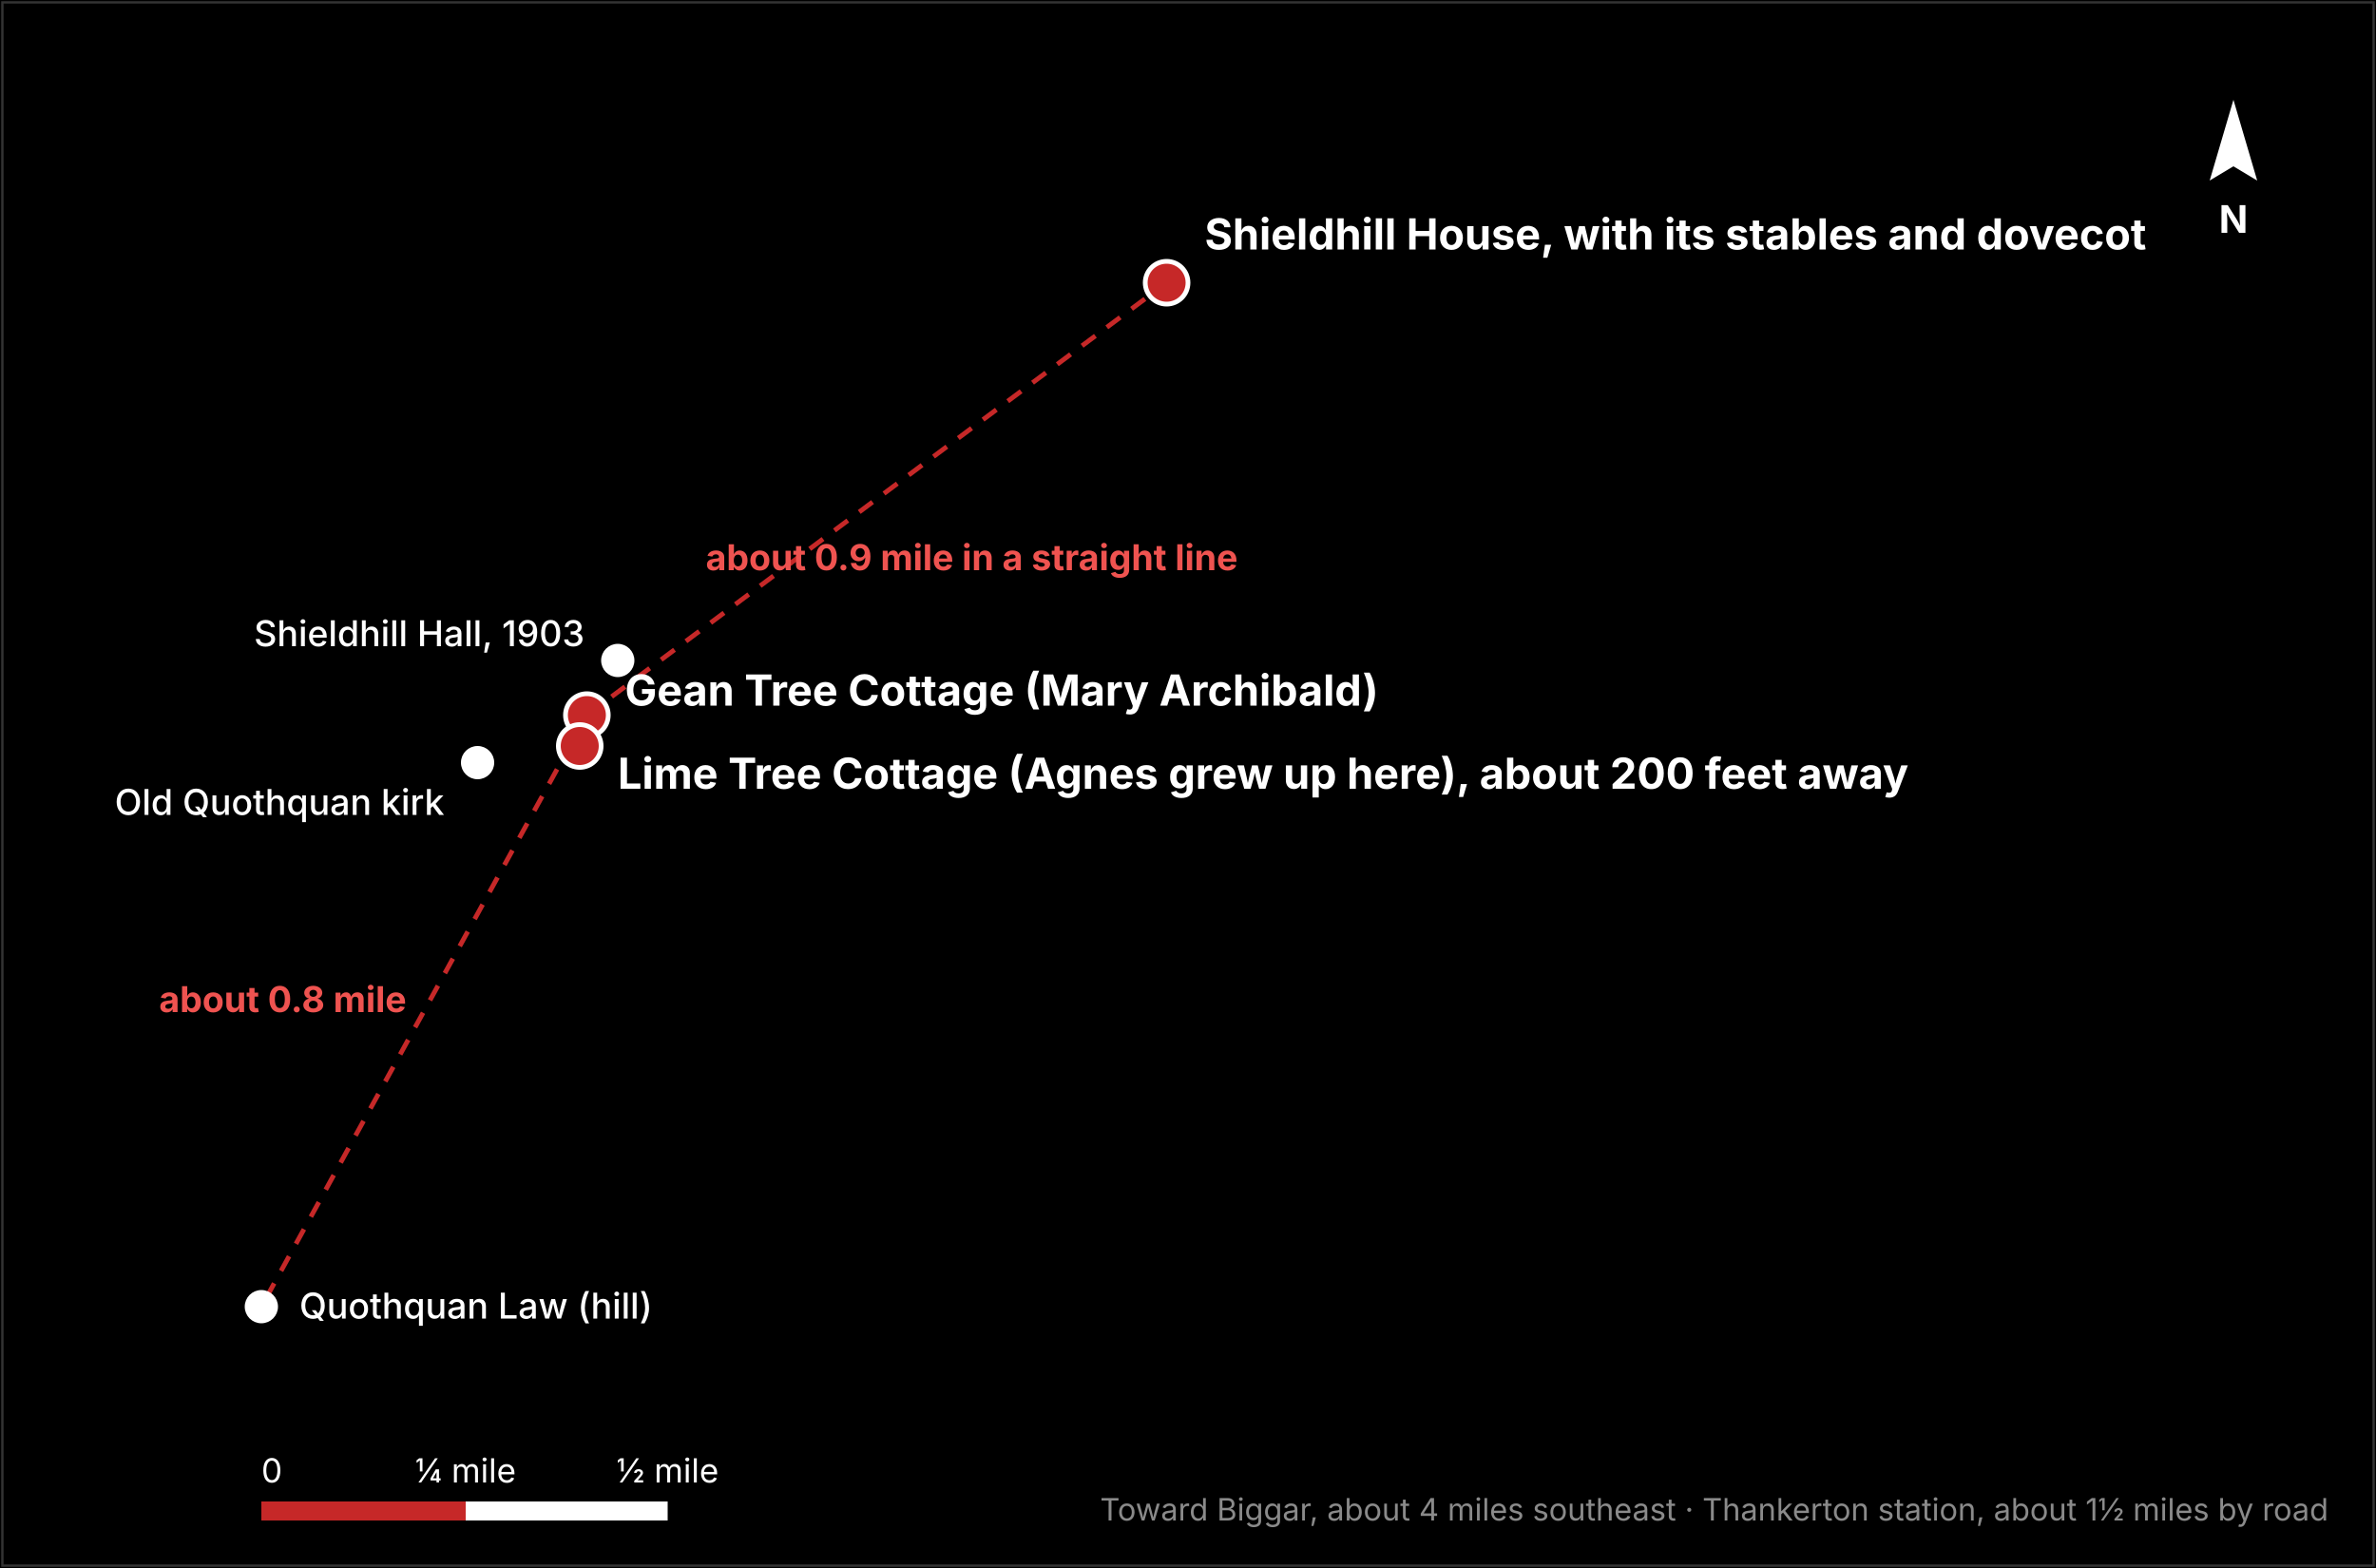
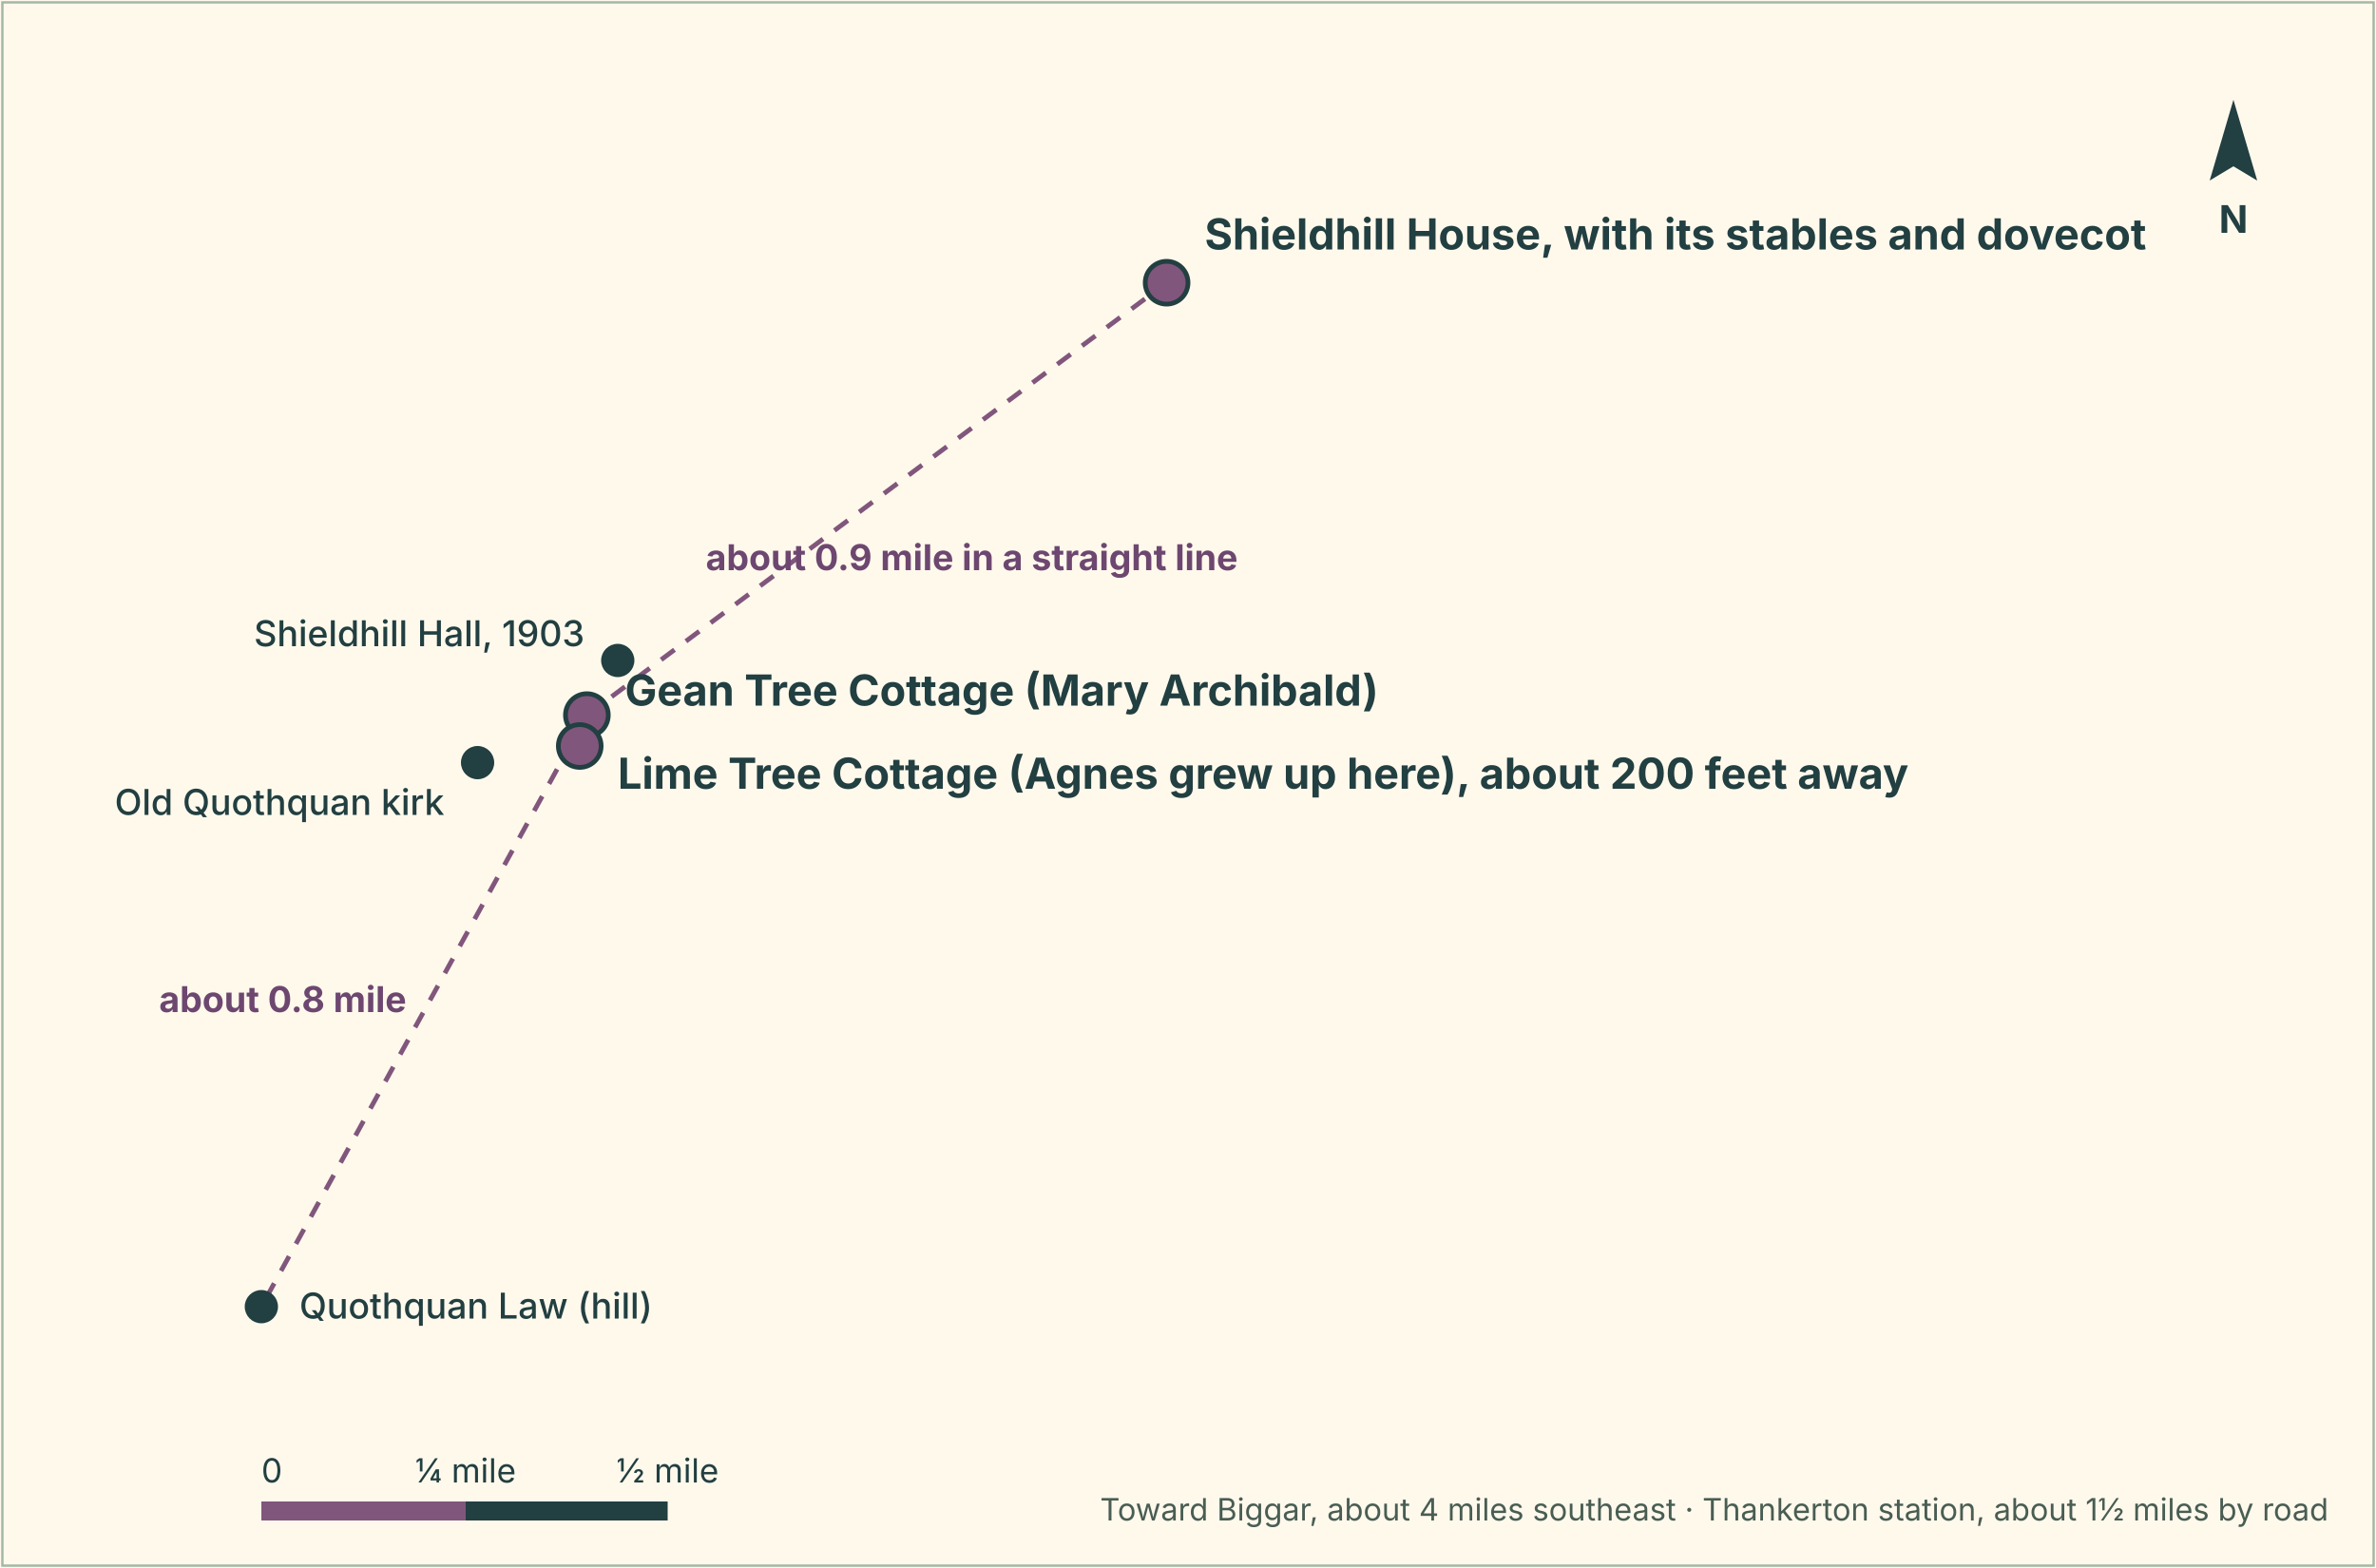
<svg xmlns="http://www.w3.org/2000/svg" viewBox="0 0 1000 660" font-family="Inter,system-ui,sans-serif">
-   <rect width="1000" height="660" fill="#000" />
-   <rect x="1" y="1" width="998" height="658" fill="none" stroke="#333" />
-   <line x1="247" y1="301" x2="491" y2="119" stroke="#c62828" stroke-width="2" stroke-dasharray="7 6" />
-   <text x="409" y="240" fill="#ef5350" font-size="15" font-weight="700" text-anchor="middle">about 0.9 mile in a straight line</text>
-   <line x1="247" y1="301" x2="110" y2="550" stroke="#c62828" stroke-width="2" stroke-dasharray="7 6" />
-   <text x="119" y="426" fill="#ef5350" font-size="15" font-weight="700" text-anchor="middle">about 0.8 mile</text>
-   <circle cx="491" cy="119" r="9" fill="#c62828" stroke="#fff" stroke-width="2" />
-   <text x="507" y="105" fill="#fff" font-size="18" font-weight="700" text-anchor="start">Shieldhill House, with its stables and dovecot</text>
-   <circle cx="260" cy="278" r="6" fill="#fff" stroke="#fff" stroke-width="2" />
-   <text x="246" y="272" fill="#fff" font-size="15" font-weight="500" text-anchor="end">Shieldhill Hall, 1903</text>
-   <circle cx="247" cy="301" r="9" fill="#c62828" stroke="#fff" stroke-width="2" />
-   <text x="263" y="297" fill="#fff" font-size="18" font-weight="700" text-anchor="start">Gean Tree Cottage (Mary Archibald)</text>
-   <circle cx="244" cy="314" r="9" fill="#c62828" stroke="#fff" stroke-width="2" />
-   <text x="260" y="332" fill="#fff" font-size="18" font-weight="700" text-anchor="start">Lime Tree Cottage (Agnes grew up here), about 200 feet away</text>
-   <circle cx="201" cy="321" r="6" fill="#fff" stroke="#fff" stroke-width="2" />
-   <text x="187" y="343" fill="#fff" font-size="15" font-weight="500" text-anchor="end">Old Quothquan kirk</text>
-   <circle cx="110" cy="550" r="6" fill="#fff" stroke="#fff" stroke-width="2" />
-   <text x="126" y="555" fill="#fff" font-size="15" font-weight="500" text-anchor="start">Quothquan Law (hill)</text>
+   <rect width="1000" height="660" fill="#fff9ec" />
+   <rect x="1" y="1" width="998" height="658" fill="none" stroke="#a4b7a6" />
+   <line x1="247" y1="301" x2="491" y2="119" stroke="#81567c" stroke-width="2" stroke-dasharray="7 6" />
+   <text x="409" y="240" fill="#6d4770" font-size="15" font-weight="700" text-anchor="middle">about 0.9 mile in a straight line</text>
+   <line x1="247" y1="301" x2="110" y2="550" stroke="#81567c" stroke-width="2" stroke-dasharray="7 6" />
+   <text x="119" y="426" fill="#6d4770" font-size="15" font-weight="700" text-anchor="middle">about 0.8 mile</text>
+   <circle cx="491" cy="119" r="9" fill="#81567c" stroke="#223f41" stroke-width="2" />
+   <text x="507" y="105" fill="#223f41" font-size="18" font-weight="700" text-anchor="start">Shieldhill House, with its stables and dovecot</text>
+   <circle cx="260" cy="278" r="6" fill="#223f41" stroke="#223f41" stroke-width="2" />
+   <text x="246" y="272" fill="#223f41" font-size="15" font-weight="500" text-anchor="end">Shieldhill Hall, 1903</text>
+   <circle cx="247" cy="301" r="9" fill="#81567c" stroke="#223f41" stroke-width="2" />
+   <text x="263" y="297" fill="#223f41" font-size="18" font-weight="700" text-anchor="start">Gean Tree Cottage (Mary Archibald)</text>
+   <circle cx="244" cy="314" r="9" fill="#81567c" stroke="#223f41" stroke-width="2" />
+   <text x="260" y="332" fill="#223f41" font-size="18" font-weight="700" text-anchor="start">Lime Tree Cottage (Agnes grew up here), about 200 feet away</text>
+   <circle cx="201" cy="321" r="6" fill="#223f41" stroke="#223f41" stroke-width="2" />
+   <text x="187" y="343" fill="#223f41" font-size="15" font-weight="500" text-anchor="end">Old Quothquan kirk</text>
+   <circle cx="110" cy="550" r="6" fill="#223f41" stroke="#223f41" stroke-width="2" />
+   <text x="126" y="555" fill="#223f41" font-size="15" font-weight="500" text-anchor="start">Quothquan Law (hill)</text>
  <g transform="translate(940,70)">
-     <polygon points="0,-28 10,6 0,0 -10,6" fill="#fff" />
-     <text x="0" y="28" fill="#fff" font-size="16" text-anchor="middle" font-weight="700">N</text>
+     <polygon points="0,-28 10,6 0,0 -10,6" fill="#223f41" />
+     <text x="0" y="28" fill="#223f41" font-size="16" text-anchor="middle" font-weight="700">N</text>
  </g>
  <g transform="translate(110,632)">
-     <rect width="171" height="8" fill="#fff" />
-     <rect width="86" height="8" fill="#c62828" />
-     <text x="0" y="-8" fill="#fff" font-size="14">0</text>
-     <text x="86" y="-8" fill="#fff" font-size="14" text-anchor="middle">¼ mile</text>
-     <text x="171" y="-8" fill="#fff" font-size="14" text-anchor="middle">½ mile</text>
+     <rect width="171" height="8" fill="#223f41" />
+     <rect width="86" height="8" fill="#81567c" />
+     <text x="0" y="-8" fill="#223f41" font-size="14">0</text>
+     <text x="86" y="-8" fill="#223f41" font-size="14" text-anchor="middle">¼ mile</text>
+     <text x="171" y="-8" fill="#223f41" font-size="14" text-anchor="middle">½ mile</text>
  </g>
-   <text x="980" y="640" fill="#8a8a8a" font-size="13" text-anchor="end">Toward Biggar, about 4 miles southeast  ·  Thankerton station, about 1½ miles by road</text>
+   <text x="980" y="640" fill="#495d53" font-size="13" text-anchor="end">Toward Biggar, about 4 miles southeast  ·  Thankerton station, about 1½ miles by road</text>
</svg>
